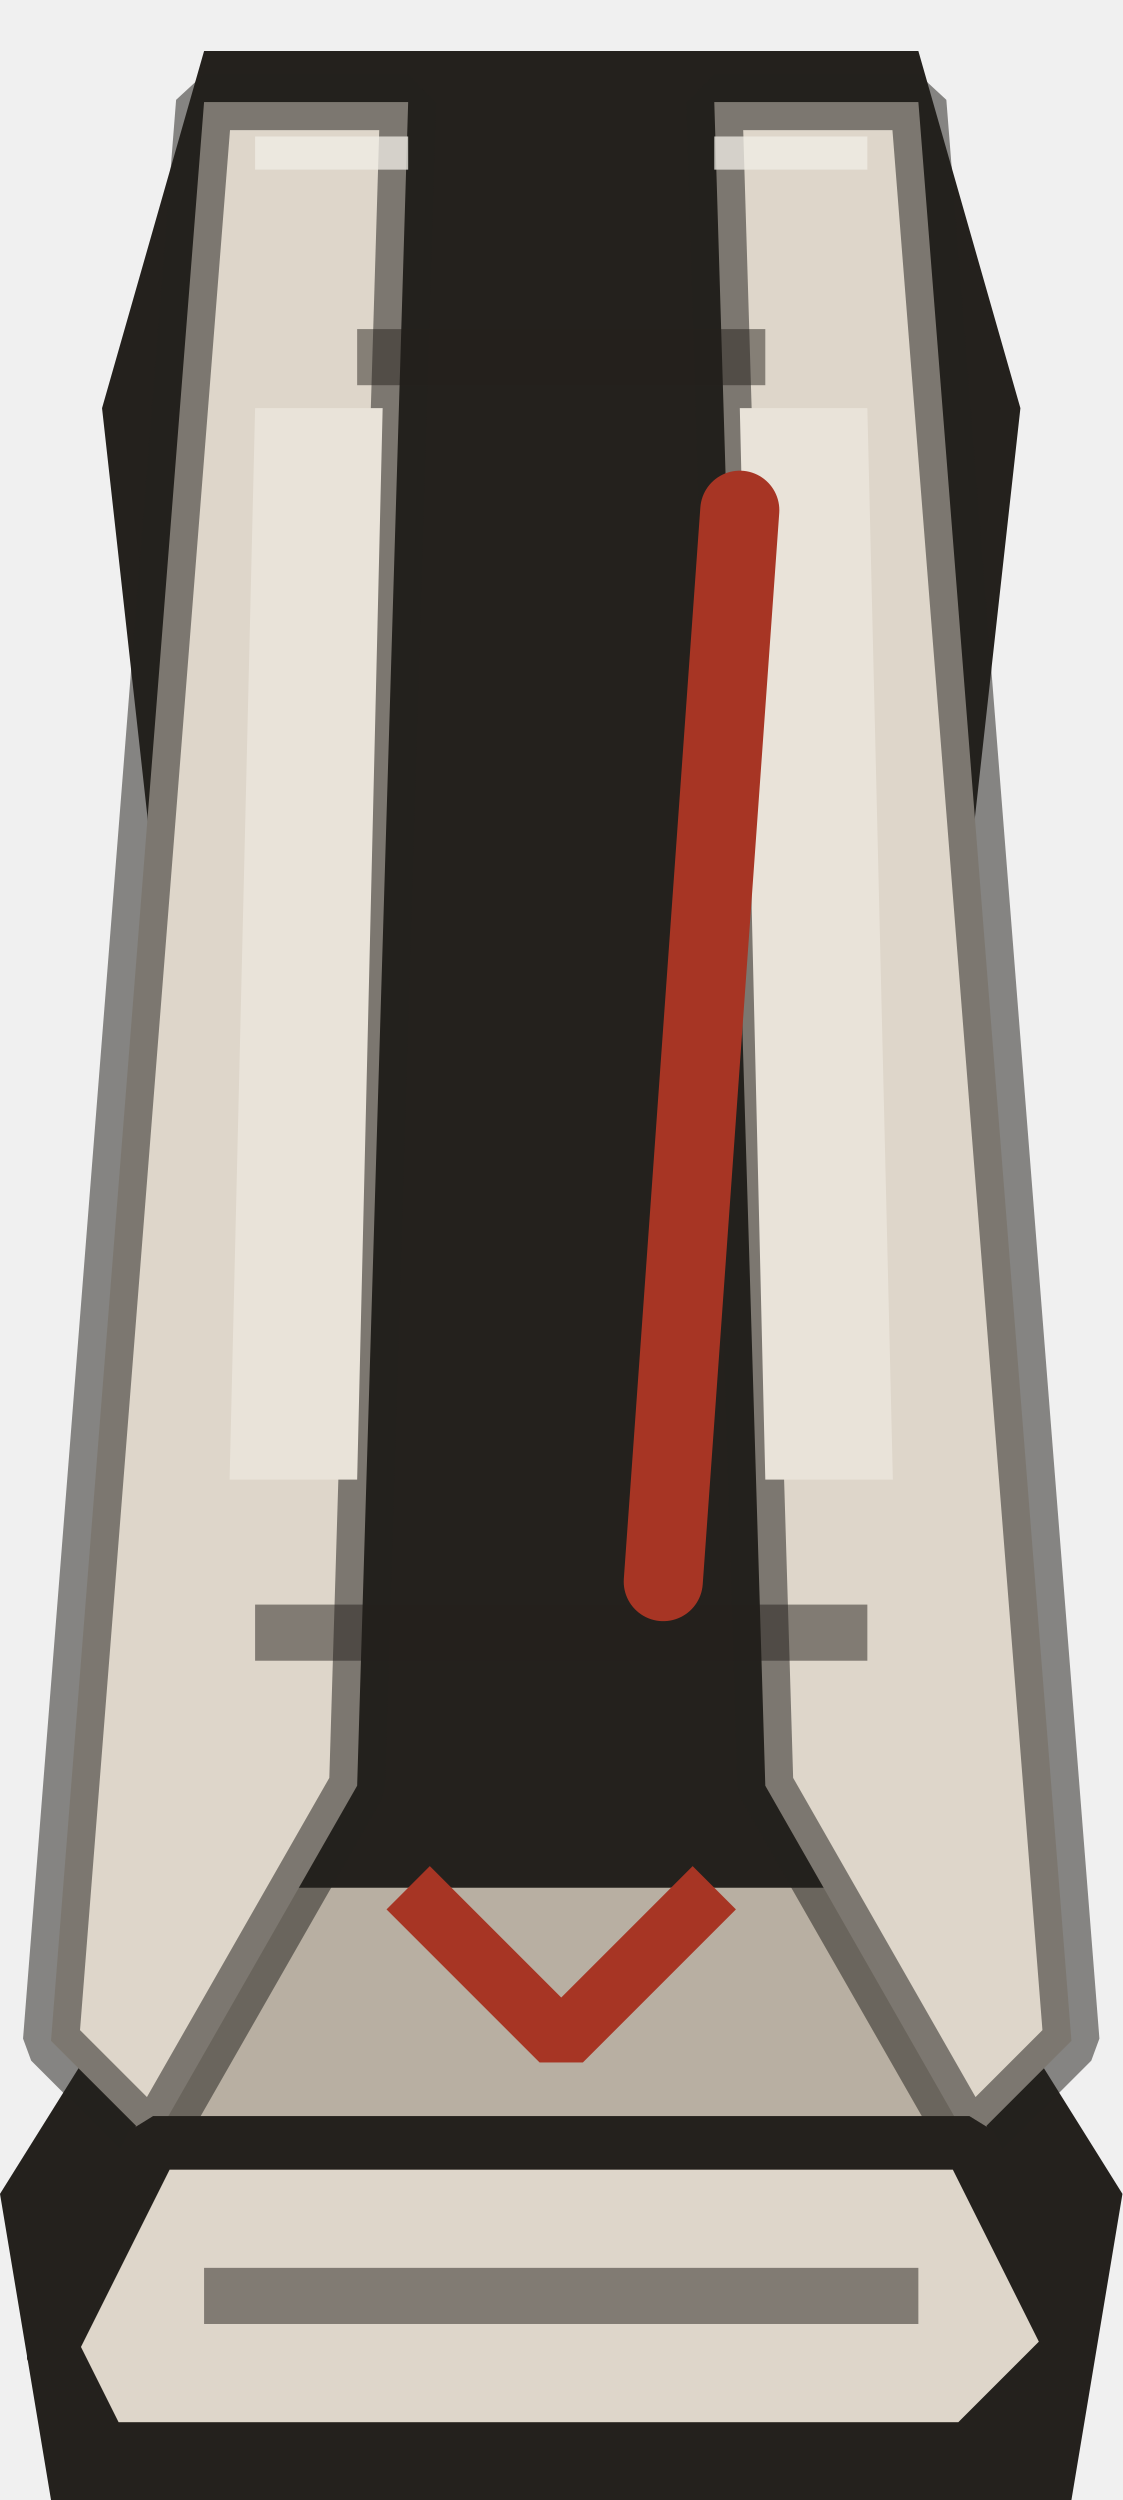
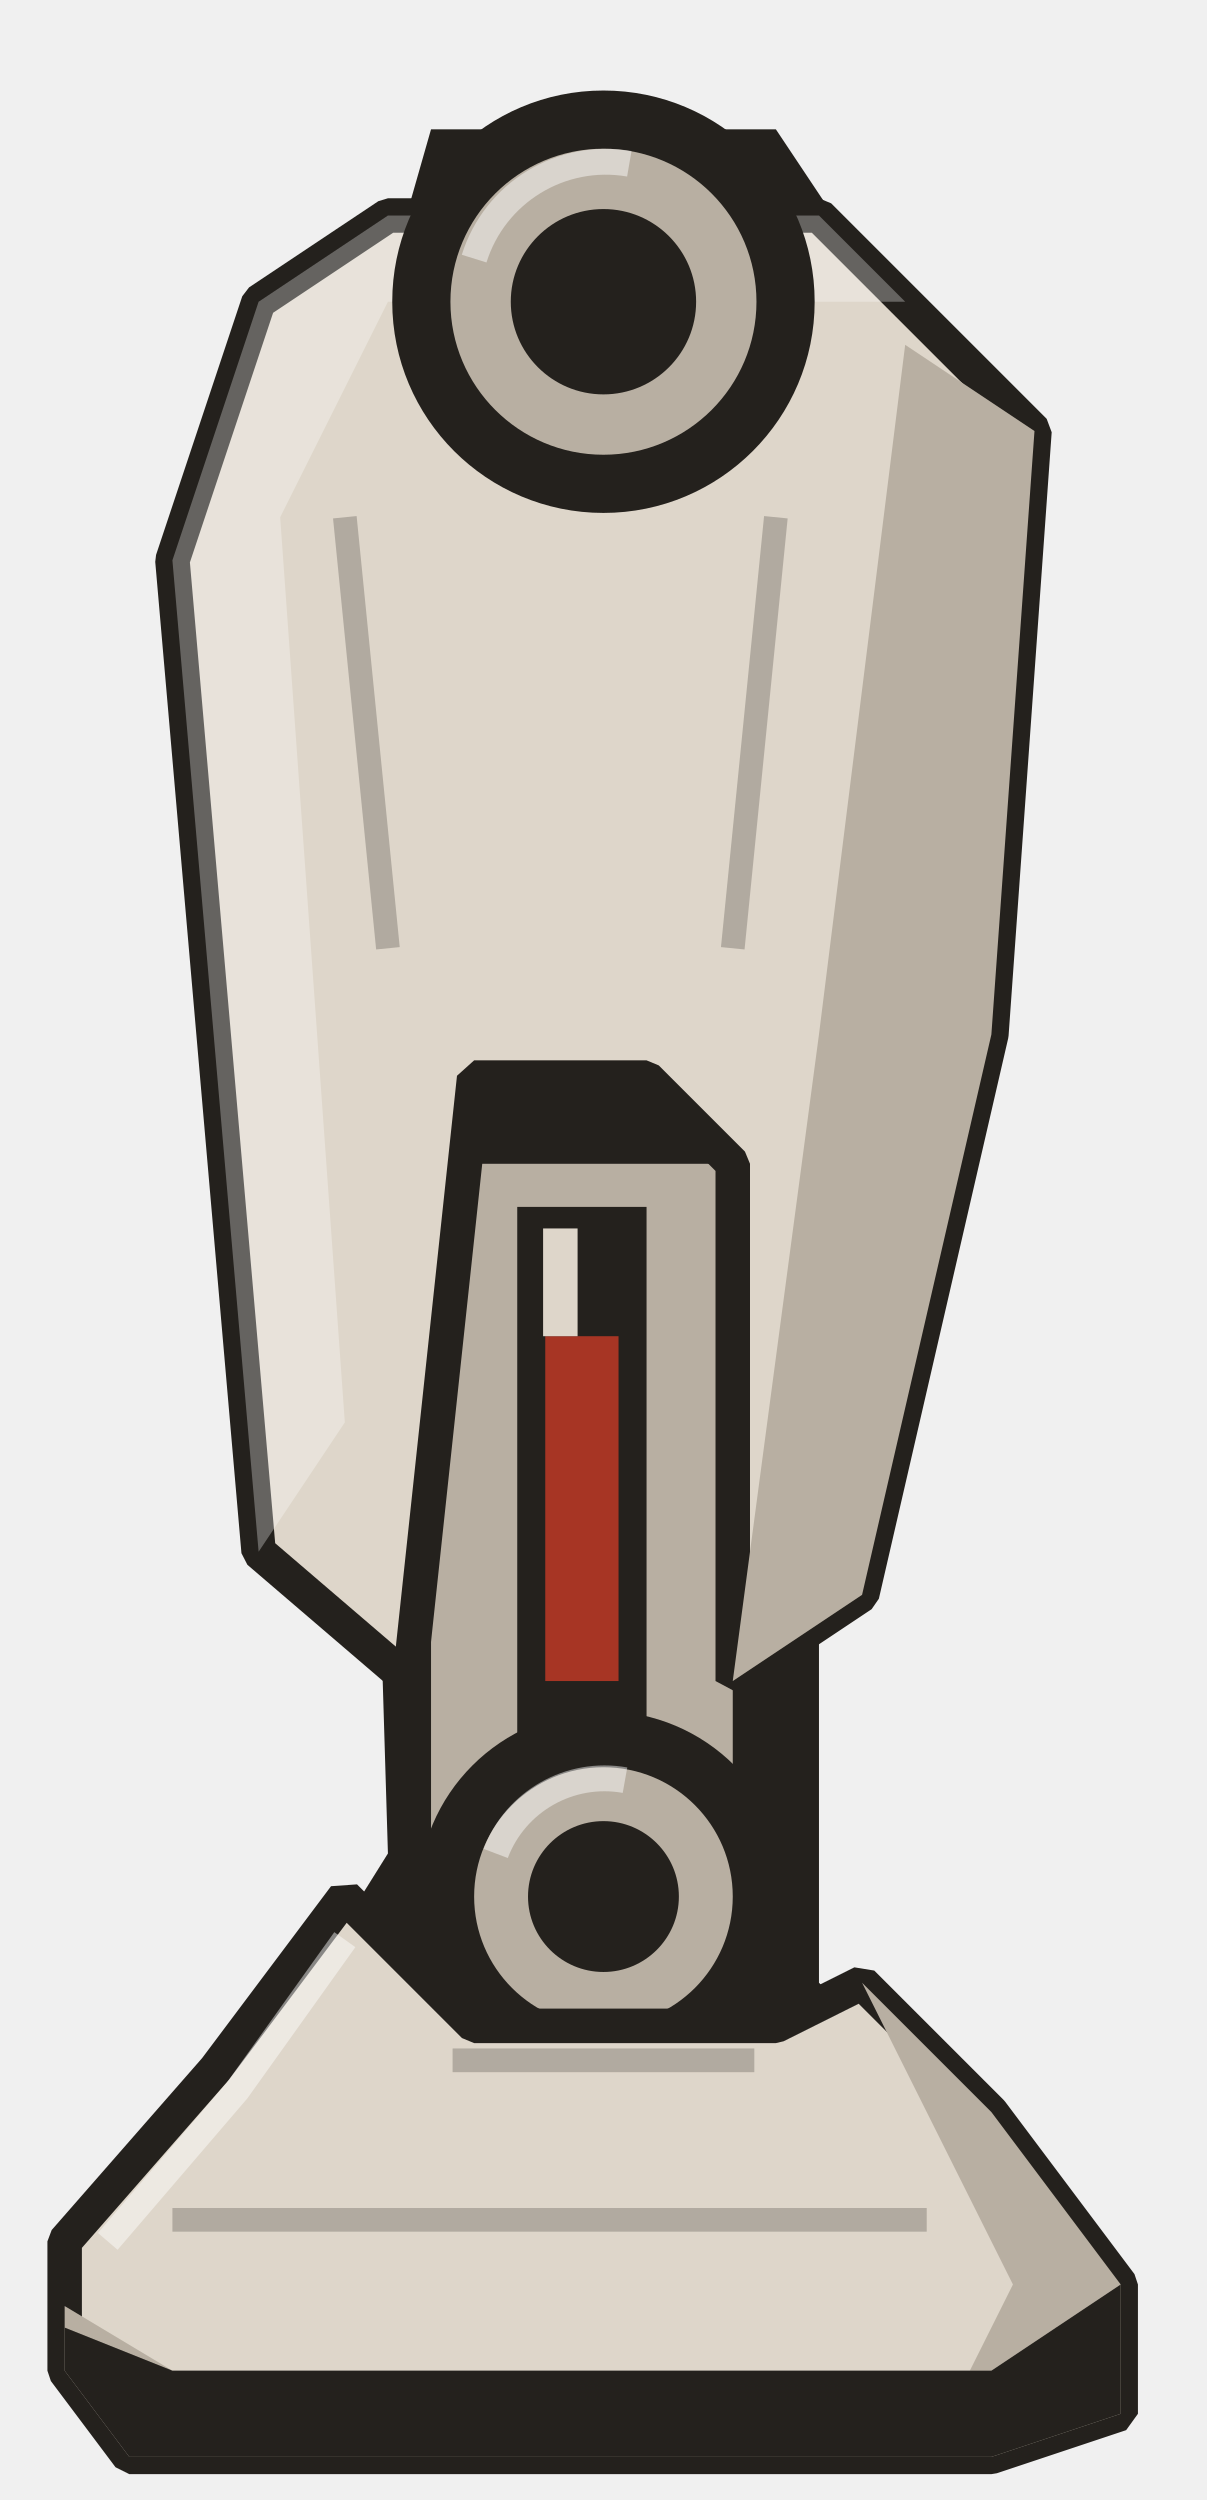
- <svg xmlns="http://www.w3.org/2000/svg" width="22" height="49" viewBox="0 0 22 49" fill="none">
-   <g id="underplate">
-     <path d="M4 1H18L20 8L17 35L22 43L21 49H1L0 43L5 35L2 8L4 1Z" fill="#24211D" />
+ <svg xmlns="http://www.w3.org/2000/svg" width="28" height="58" viewBox="0 0 28 58" fill="none">
+   <g id="frame">
+     <path d="M10 3H18L22 9L19 35L19 46L24 51V57H4V51L9 43L8 10L10 3Z" fill="#24211D" />
+     <path d="M10 27H17V44H10V27Z" fill="#B8AFA2" />
+     <path d="M12 28H15V44H12V28Z" fill="#24211D" />
  </g>
-   <g id="frame">
-     <path d="M8 5H14L15 36L11 42L7 36L8 5Z" fill="#24211D" />
-     <path d="M5 37H17L20 43L18 46H4L2 43L5 37Z" fill="#B8AFA2" />
-   </g>
-   <g id="shell">
-     <path d="M4 2H8L7 35L3 42L1 40L4 2Z" fill="#DED6CA" stroke="#24211D" stroke-opacity=".52" stroke-width="1.1" stroke-linejoin="bevel" />
-     <path d="M18 2H14L15 35L19 42L21 40L18 2Z" fill="#DED6CA" stroke="#24211D" stroke-opacity=".52" stroke-width="1.1" stroke-linejoin="bevel" />
-     <path d="M5 8H7.5L7 29H4.5L5 8ZM17 8H14.5L15 29H17.5L17 8Z" fill="#E9E3D9" />
-     <path d="M3 42H19L21 46L19 48H2L1 46L3 42Z" fill="#DED6CA" stroke="#24211D" stroke-width="1.05" stroke-linejoin="bevel" />
+   <g id="shell" stroke="#24211D" stroke-width=".8" stroke-linejoin="bevel">
+     <path d="M9 5H19L24 10L23 24L20 37L17 39V27L15 25H11L9.5 39L6 36L4 13L6 7L9 5Z" fill="#DED6CA" />
+     <path d="M9 5H19L21 7H9L6.5 12L8 33L6 36L4 13L6 7L9 5Z" fill="white" fill-opacity=".3" stroke="none" />
+     <path d="M21 8L24 10L23 24L20 37L17 39L19 24L21 8Z" fill="#B8AFA2" stroke="none" />
+     <path d="M8 12L9 22M18 12L17 22" stroke-opacity=".24" stroke-width=".55" />
  </g>
  <g id="mechanism">
-     <path d="M5 32H17M4 45H18" stroke="#24211D" stroke-opacity=".5" stroke-width="1.1" />
-     <path d="M7 7H15" stroke="#24211D" stroke-opacity=".48" stroke-width="1.1" />
+     <circle data-joint="knee" cx="14" cy="7" r="4.9" fill="#24211D" />
+     <circle cx="14" cy="7" r="3.55" fill="#B8AFA2" />
+     <circle cx="14" cy="7" r="2.15" fill="#24211D" />
+     <circle cx="14" cy="44" r="4.3" fill="#24211D" />
+     <circle cx="14" cy="44" r="3" fill="#B8AFA2" />
+     <circle cx="14" cy="44" r="1.75" fill="#24211D" />
  </g>
  <g id="actuator">
-     <path d="M14.5 10L13 31" stroke="#A73524" stroke-width="1.55" stroke-linecap="round" />
-     <path d="M8 37L11 40L14 37" stroke="#A73524" stroke-width="1.2" stroke-linejoin="bevel" />
+     <path d="M13.5 31V39" stroke="#A73524" stroke-width="1.7" />
+     <path d="M13 28.5V31" stroke="#DED6CA" stroke-width=".8" />
+   </g>
+   <g id="foot" stroke="#24211D" stroke-width=".8" stroke-linejoin="bevel">
+     <path d="M8 44L11 47H18L20 46L23 49L26 53V56L23 57H3L1.5 55V52L5 48L8 44Z" fill="#DED6CA" />
+     <path d="M20 46L23 49L26 53V56L23 57H3L1.5 55V53.5L4 55H22.5L23.5 53L20 46Z" fill="#B8AFA2" stroke="none" />
+     <path d="M1.5 54L4 55H23L26 53V56L23 57H3L1.5 55V54Z" fill="#24211D" stroke="none" />
+     <path d="M4 51.5H21.5M10.5 47.8H17.5" stroke-opacity=".24" stroke-width=".55" />
  </g>
  <g id="rim">
-     <path d="M5 3H8M14 3H17" stroke="#F1EEE6" stroke-opacity=".76" stroke-width=".65" />
+     <path d="M11 6A3.2 3.2 0 0 1 14.6 3.8M11.5 43A2.7 2.7 0 0 1 14.5 41.3M2.5 52L5.5 48.5L8 45" stroke="white" stroke-opacity=".46" stroke-width=".6" />
  </g>
</svg>
